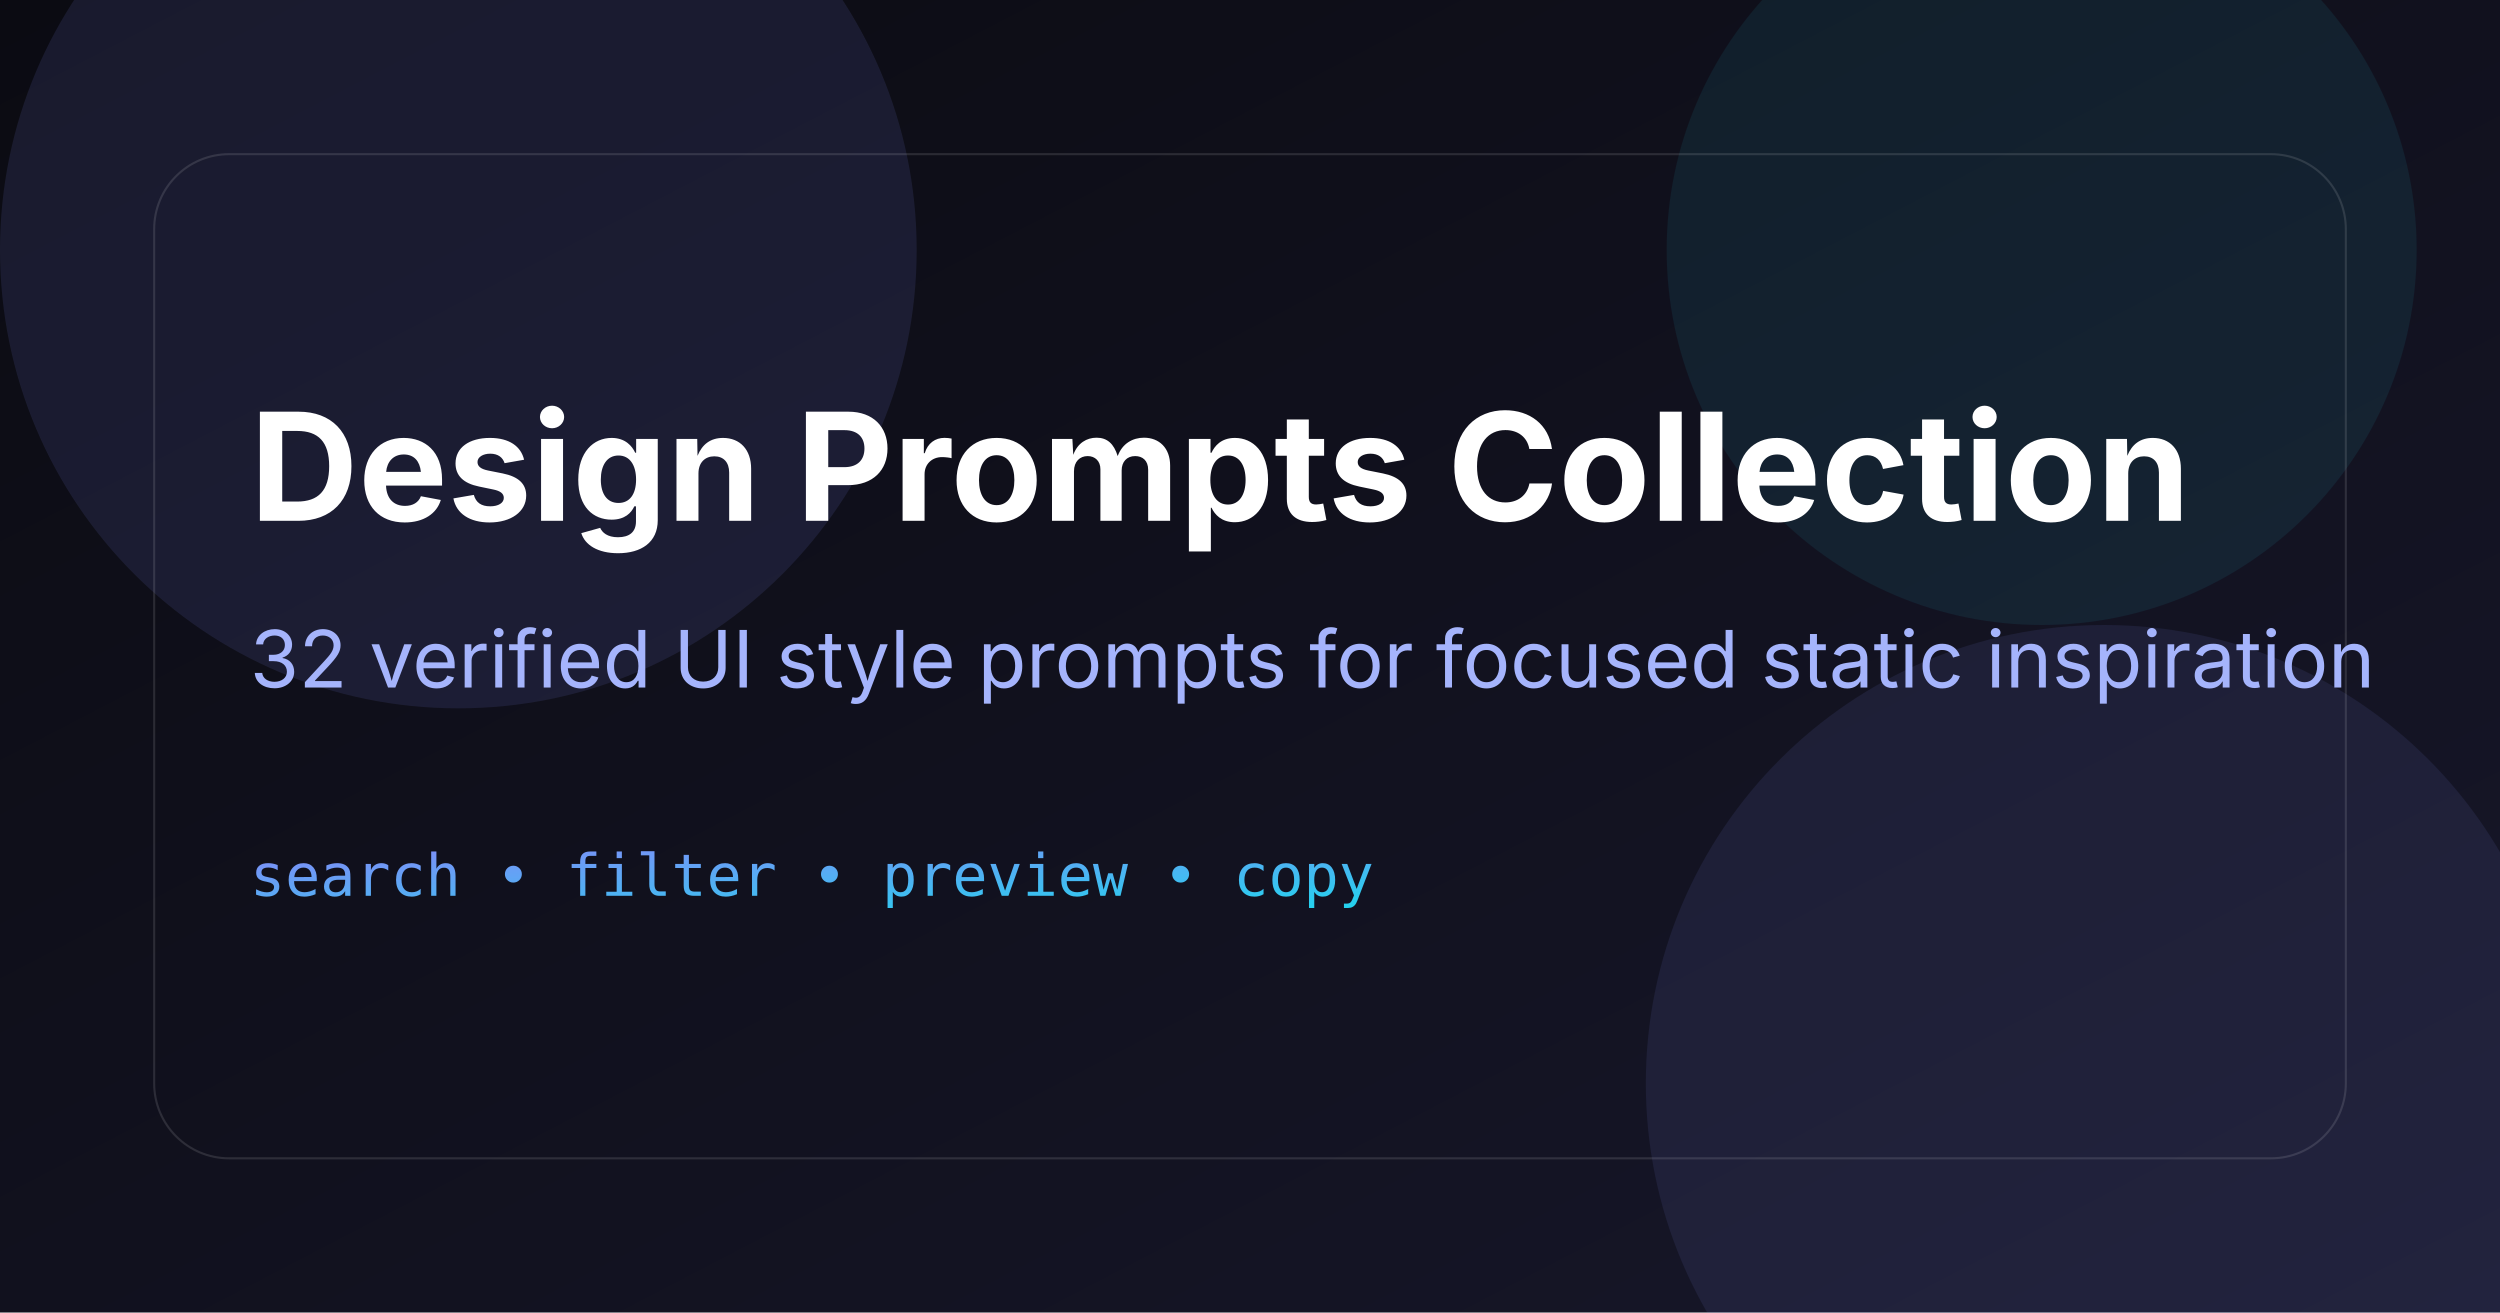
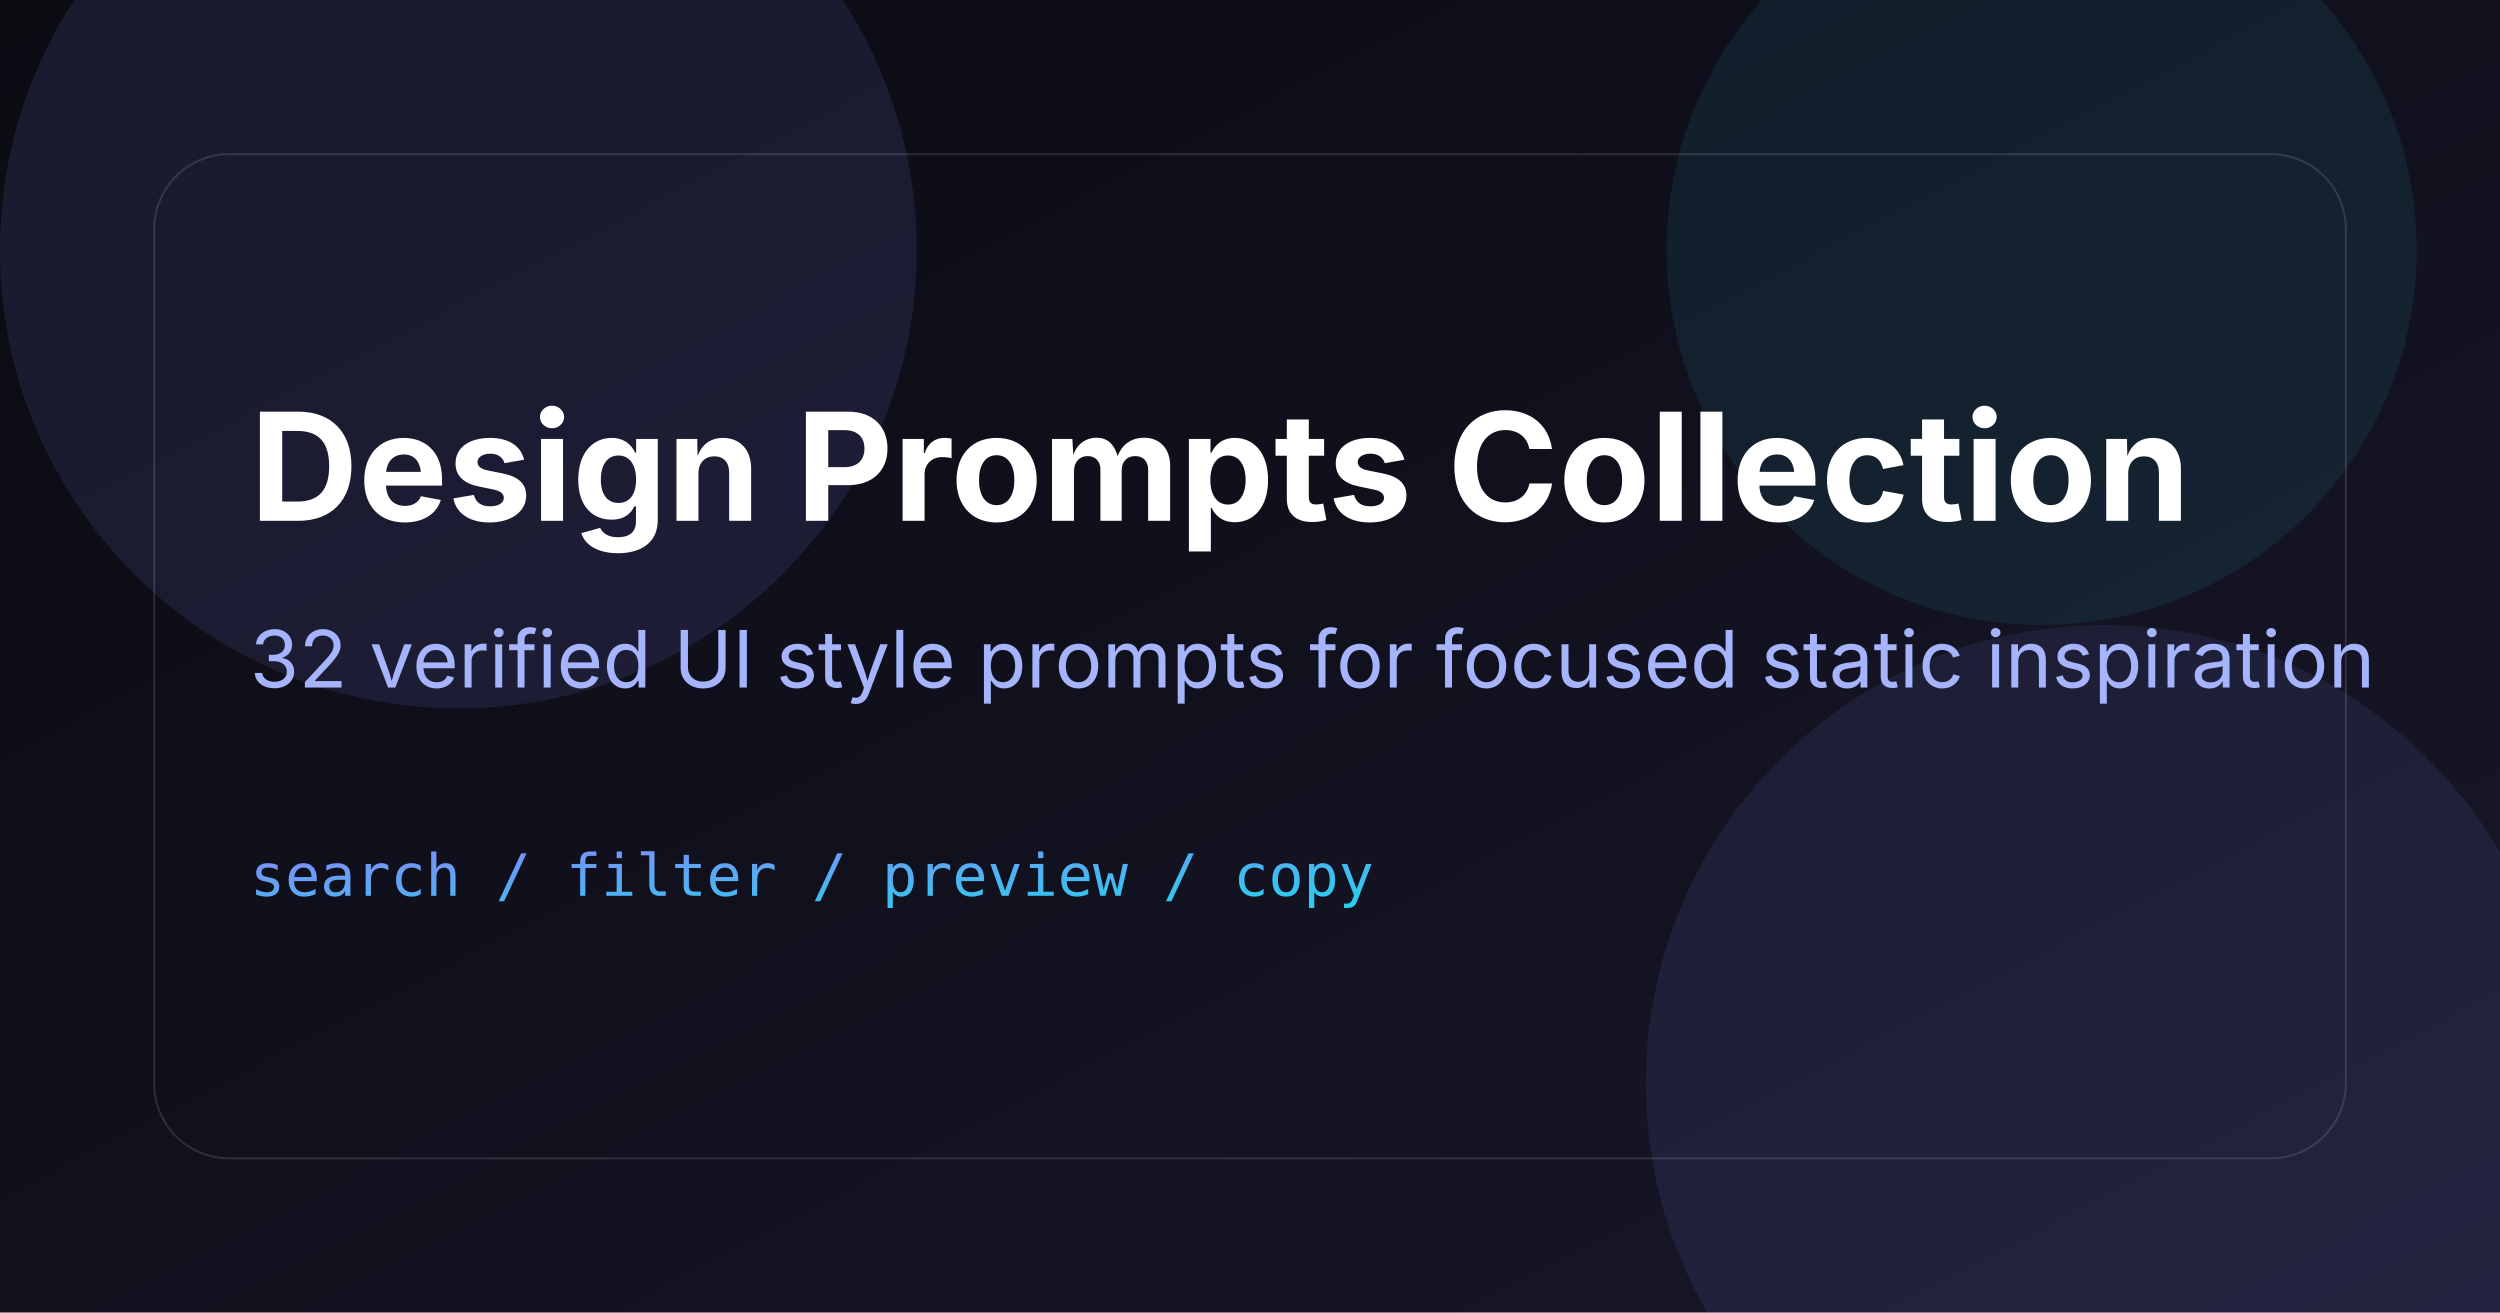
<svg xmlns="http://www.w3.org/2000/svg" viewBox="0 0 1200 630">
  <defs>
    <linearGradient id="bg" x1="0%" y1="0%" x2="100%" y2="100%">
      <stop offset="0%" stop-color="#0b0b12" />
      <stop offset="100%" stop-color="#17172a" />
    </linearGradient>
    <linearGradient id="accent" x1="0%" y1="0%" x2="100%" y2="100%">
      <stop offset="0%" stop-color="#818cf8" />
      <stop offset="100%" stop-color="#22d3ee" />
    </linearGradient>
  </defs>
  <rect width="1200" height="630" fill="url(#bg)" />
  <circle cx="220" cy="120" r="220" fill="#818cf8" opacity="0.12" />
  <circle cx="980" cy="120" r="180" fill="#22d3ee" opacity="0.08" />
  <circle cx="1010" cy="520" r="220" fill="#818cf8" opacity="0.1" />
  <rect x="74" y="74" width="1052" height="482" rx="36" fill="none" stroke="rgba(255,255,255,0.12)" />
  <text x="120" y="250" fill="white" font-family="Inter, Arial, sans-serif" font-size="72" font-weight="700">Design Prompts Collection</text>
  <text x="120" y="330" fill="#a5b4fc" font-family="Inter, Arial, sans-serif" font-size="38">32 verified UI style prompts for focused static inspiration</text>
-   <text x="120" y="430" fill="url(#accent)" font-family="JetBrains Mono, monospace" font-size="28">search • filter • preview • copy</text>
+   <text x="120" y="430" fill="url(#accent)" font-family="JetBrains Mono, monospace" font-size="28">search / filter / preview / copy</text>
</svg>
